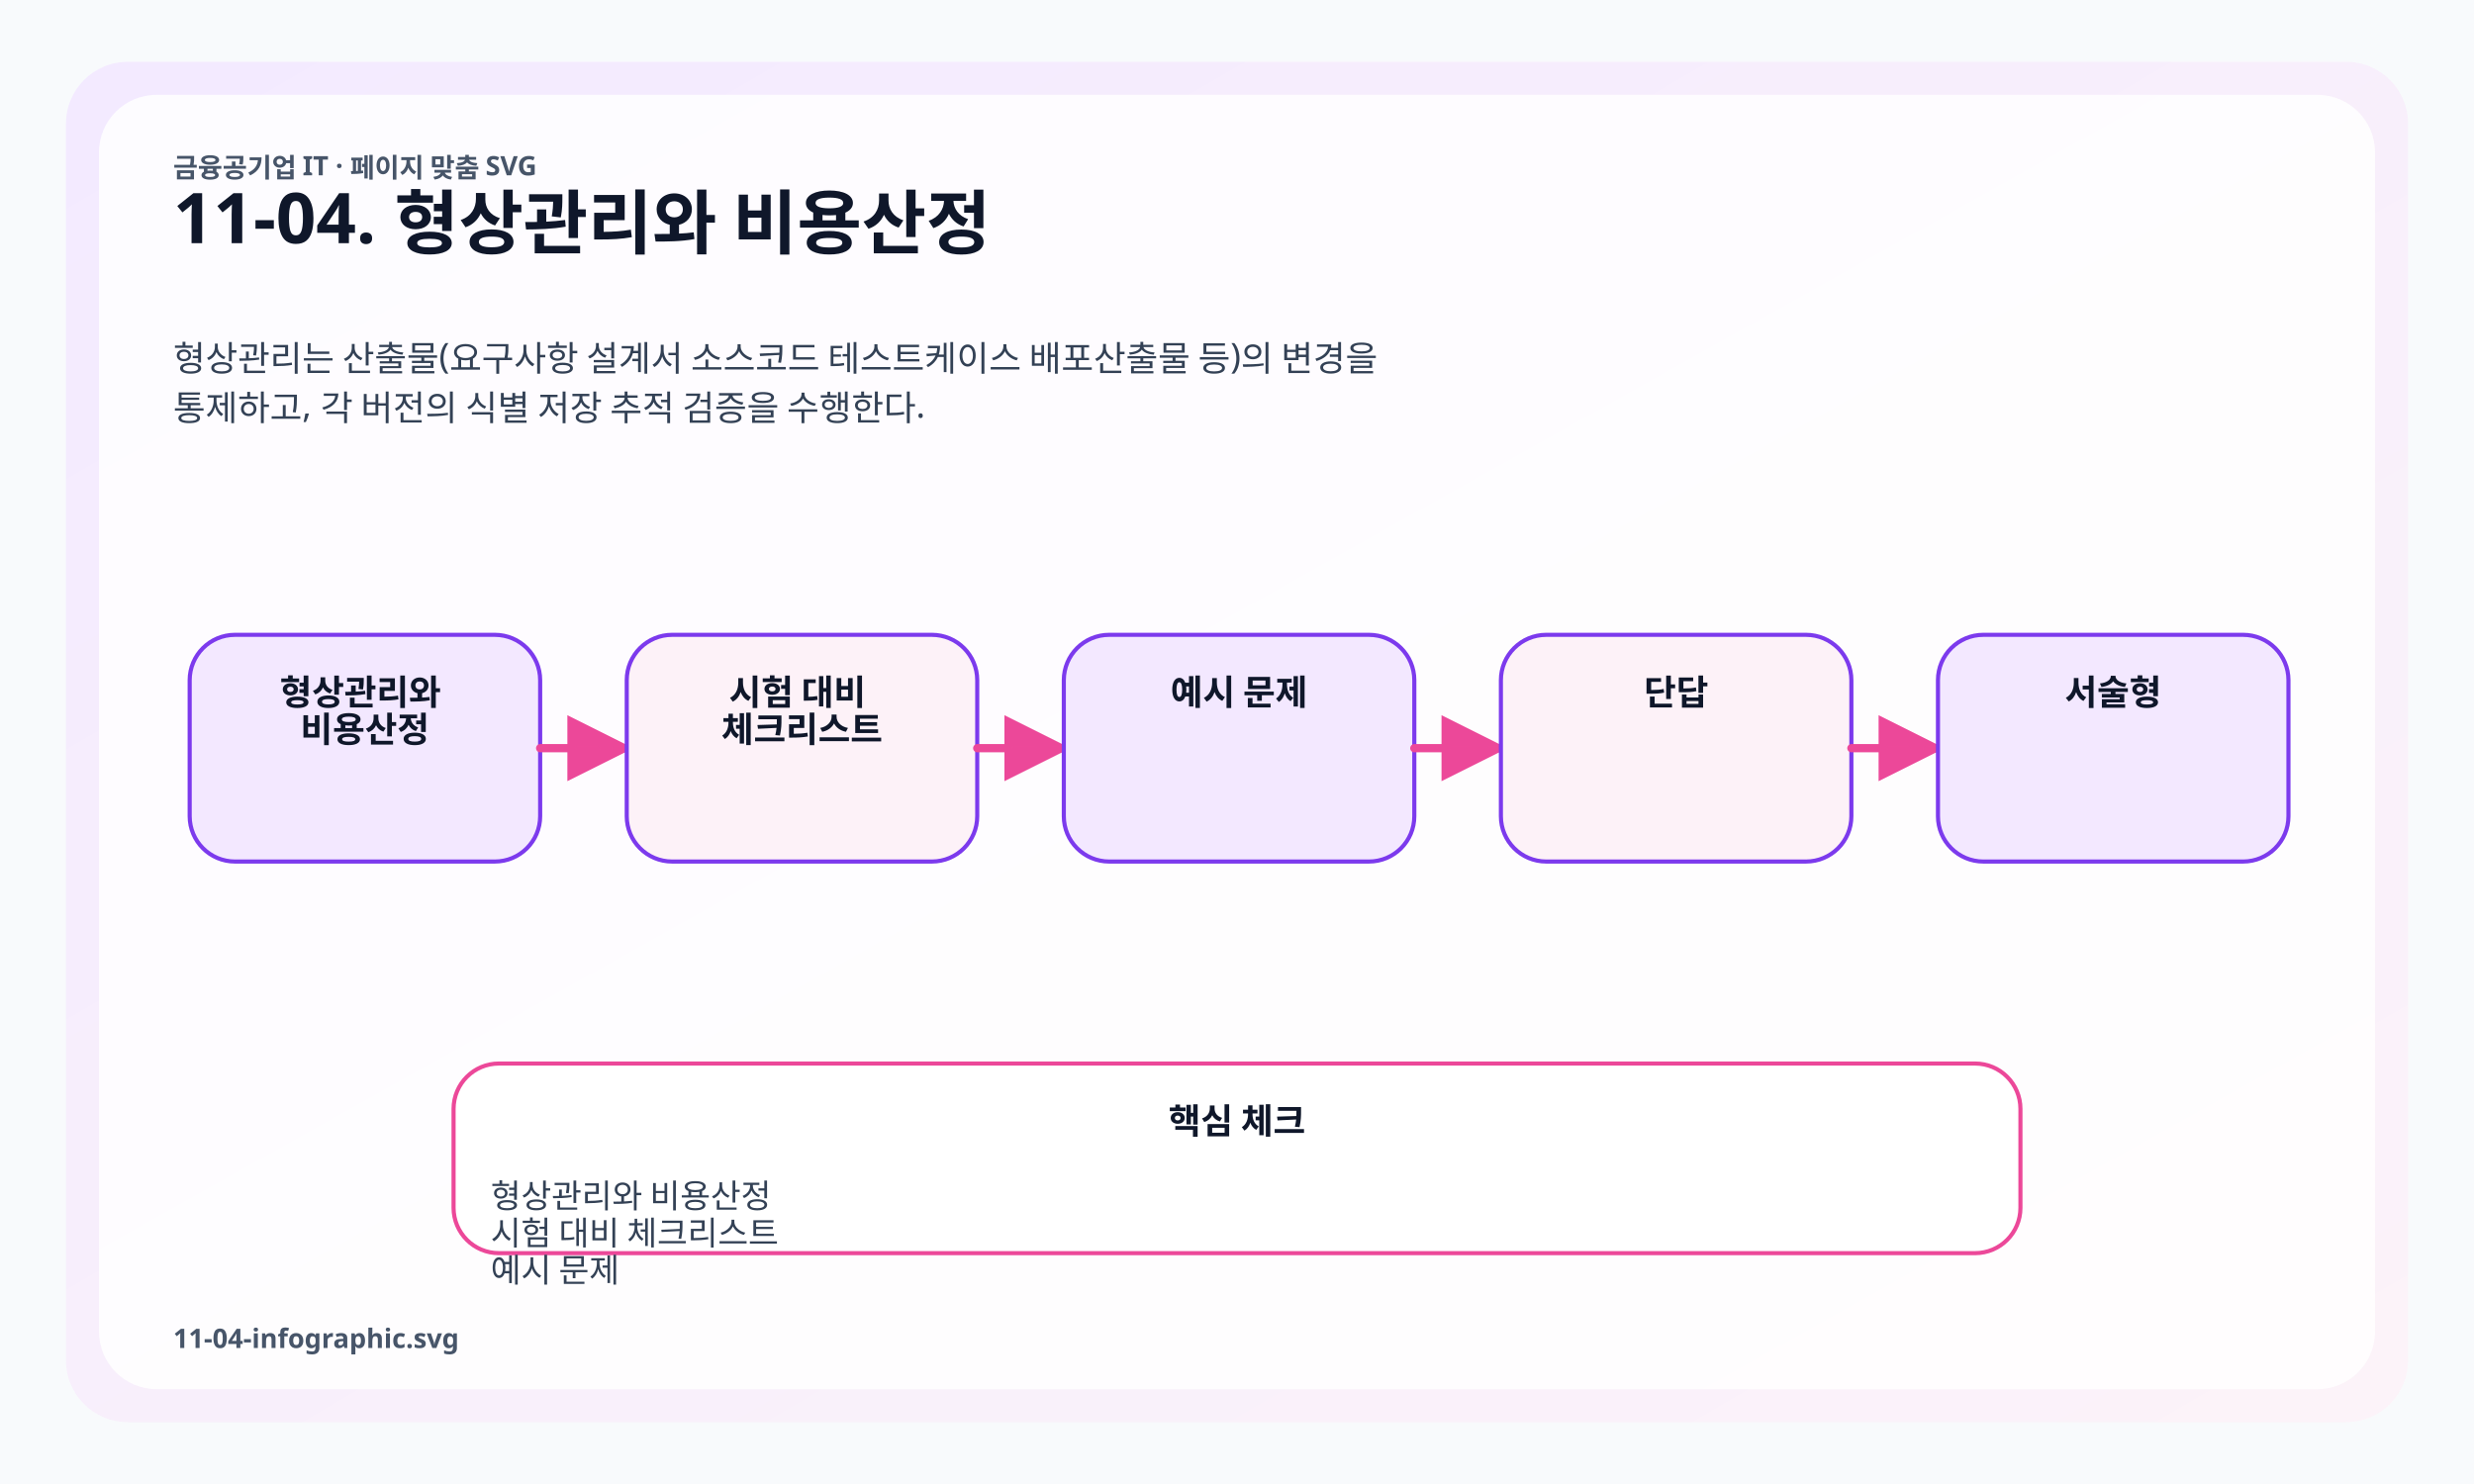
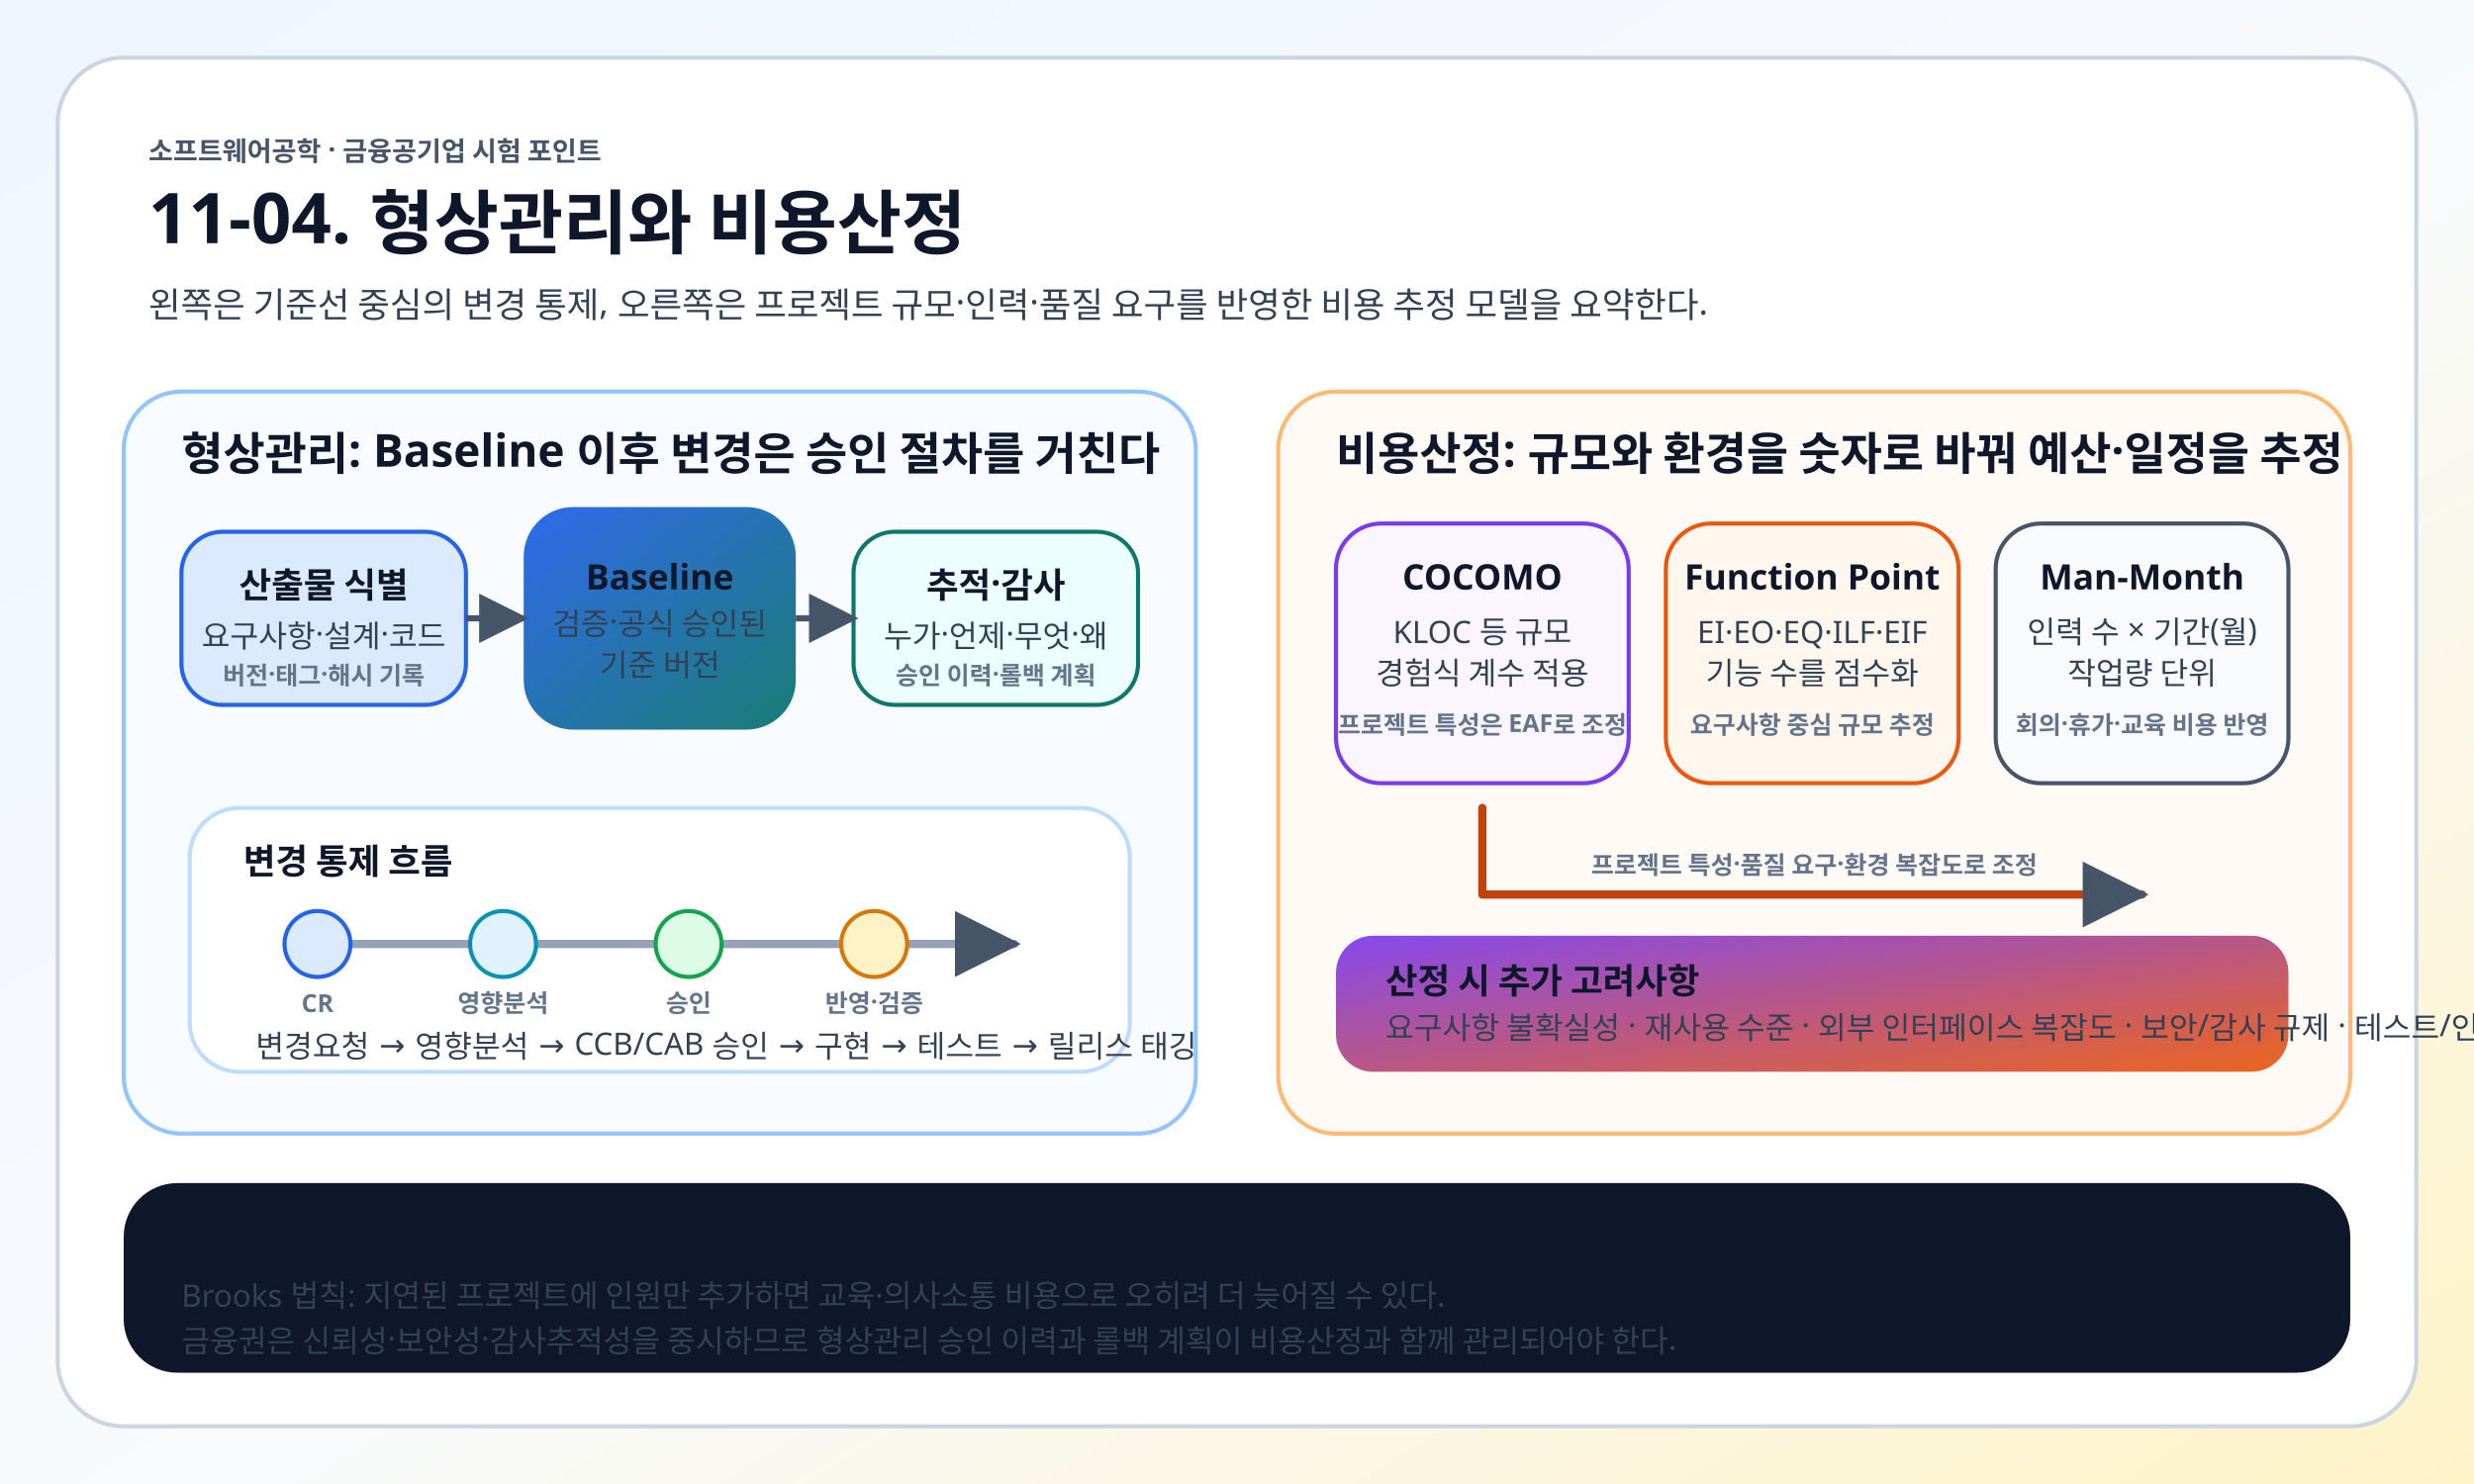
<svg xmlns="http://www.w3.org/2000/svg" width="1200" height="720" viewBox="0 0 1200 720" role="img" aria-labelledby="title desc">
  <defs>
-     <linearGradient id="grad-11-04-infographic.svg" x1="0" y1="0" x2="1" y2="1">
-       <stop offset="0%" stop-color="#f3e8ff" />
-       <stop offset="100%" stop-color="#fdf2f8" />
+     <linearGradient id="bg" x1="0" y1="0" x2="1" y2="1">
+       <stop offset="0%" stop-color="#eff6ff" />
+       <stop offset="55%" stop-color="#f8fafc" />
+       <stop offset="100%" stop-color="#fef3c7" />
    </linearGradient>
-     <linearGradient id="line-11-04-infographic.svg" x1="0" y1="0" x2="1" y2="0">
+     <linearGradient id="baselineGlow" x1="0" y1="0" x2="1" y2="1">
+       <stop offset="0%" stop-color="#2563eb" />
+       <stop offset="100%" stop-color="#0f766e" />
+     </linearGradient>
+     <linearGradient id="costGlow" x1="0" y1="0" x2="1" y2="1">
      <stop offset="0%" stop-color="#7c3aed" />
-       <stop offset="100%" stop-color="#ec4899" />
+       <stop offset="100%" stop-color="#ea580c" />
    </linearGradient>
+     <marker id="arrow" viewBox="0 0 10 10" refX="9" refY="5" markerWidth="8" markerHeight="8" orient="auto">
+       <path d="M 0 0 L 10 5 L 0 10 z" fill="#475569" />
+     </marker>
    <style>
      .title { font: 700 34px 'Pretendard','Noto Sans KR',sans-serif; fill: #0f172a; }
      .subtitle { font: 500 17px 'Pretendard','Noto Sans KR',sans-serif; fill: #334155; }
+       .section { font: 700 22px 'Pretendard','Noto Sans KR',sans-serif; fill: #0f172a; }
      .label { font: 700 17px 'Pretendard','Noto Sans KR',sans-serif; fill: #0f172a; }
-       .body { font: 500 16px 'Pretendard','Noto Sans KR',sans-serif; fill: #334155; }
+       .body { font: 500 15px 'Pretendard','Noto Sans KR',sans-serif; fill: #334155; }
      .small { font: 600 13px 'Pretendard','Noto Sans KR',sans-serif; fill: #475569; }
-       .cap { font: 700 14px 'Pretendard','Noto Sans KR',sans-serif; fill: #0f172a; }
+       .tiny { font: 600 12px 'Pretendard','Noto Sans KR',sans-serif; fill: #64748b; }
    </style>
  </defs>
-   <rect width="1200" height="720" fill="#f8fafc" />
-   <rect x="32" y="30" width="1136" height="660" rx="30" fill="url(#grad-11-04-infographic.svg)" opacity="0.9" />
-   <rect x="48" y="46" width="1104" height="628" rx="28" fill="white" />
-   <rect x="48" y="46" width="1104" height="628" rx="28" fill="url(#grad-11-04-infographic.svg)" opacity="0.14" />
-   <text class="small" x="84" y="86">금융공기업 IT · 페이지 맞춤 SVG</text>
-   <text class="title" x="84" y="118" text-anchor="start">
-     <tspan x="84" dy="0">11-04. 형상관리와 비용산정</tspan>
-   </text>
-   <text class="subtitle" x="84" y="180" text-anchor="start">
-     <tspan x="84" dy="0">형상관리는 산출물(요구사항 설계서 소스코드 테스트케이스 배포산출물 등)의 변경을</tspan>
-     <tspan x="84" dy="24">통제하고, 각 버전의 식별 저장 추적 검증을 수행한다.</tspan>
-   </text>
-   <defs>
-     <marker id="arrow" viewBox="0 0 10 10" refX="9" refY="5" markerWidth="8" markerHeight="8" orient="auto-start-reverse">
-       <path d="M 0 0 L 10 5 L 0 10 z" fill="#ec4899" />
-     </marker>
-   </defs>
-   <rect x="92" y="308" width="170" height="110" rx="22" fill="#f3e8ff" stroke="#7c3aed" stroke-width="2" />
-   <text class="label" x="177" y="342" text-anchor="middle">
-     <tspan x="177" dy="0">형상관리와</tspan>
-     <tspan x="177" dy="18">비용산정</tspan>
-   </text>
-   <text class="body" x="110" y="378" text-anchor="start" />
-   <line x1="262" y1="363" x2="304" y2="363" stroke="#ec4899" stroke-width="4" stroke-linecap="round" marker-end="url(#arrow)" />
-   <line x1="262" y1="363" x2="304" y2="363" stroke="#ec4899" stroke-width="2" stroke-linecap="round" stroke-dasharray="10 8" opacity="0.5">
-     <animate attributeName="stroke-dashoffset" from="0" to="-72" dur="4s" repeatCount="indefinite" />
-   </line>
-   <rect x="304" y="308" width="170" height="110" rx="22" fill="#fdf2f8" stroke="#7c3aed" stroke-width="2" />
-   <text class="label" x="389" y="342" text-anchor="middle">
-     <tspan x="389" dy="0">시험 대비</tspan>
-     <tspan x="389" dy="18">체크리스트</tspan>
-   </text>
-   <text class="body" x="322" y="378" text-anchor="start" />
-   <line x1="474" y1="363" x2="516" y2="363" stroke="#ec4899" stroke-width="4" stroke-linecap="round" marker-end="url(#arrow)" />
-   <line x1="474" y1="363" x2="516" y2="363" stroke="#ec4899" stroke-width="2" stroke-linecap="round" stroke-dasharray="10 8" opacity="0.5">
-     <animate attributeName="stroke-dashoffset" from="0" to="-72" dur="4s" repeatCount="indefinite" />
-   </line>
-   <rect x="516" y="308" width="170" height="110" rx="22" fill="#f3e8ff" stroke="#7c3aed" stroke-width="2" />
-   <text class="label" x="601" y="342" text-anchor="middle">
-     <tspan x="601" dy="0">예시 문제</tspan>
-   </text>
-   <text class="body" x="534" y="378" text-anchor="start" />
-   <line x1="686" y1="363" x2="728" y2="363" stroke="#ec4899" stroke-width="4" stroke-linecap="round" marker-end="url(#arrow)" />
-   <line x1="686" y1="363" x2="728" y2="363" stroke="#ec4899" stroke-width="2" stroke-linecap="round" stroke-dasharray="10 8" opacity="0.5">
-     <animate attributeName="stroke-dashoffset" from="0" to="-72" dur="4s" repeatCount="indefinite" />
-   </line>
-   <rect x="728" y="308" width="170" height="110" rx="22" fill="#fdf2f8" stroke="#7c3aed" stroke-width="2" />
-   <text class="label" x="813" y="342" text-anchor="middle">
-     <tspan x="813" dy="0">단답</tspan>
-   </text>
-   <text class="body" x="746" y="378" text-anchor="start" />
-   <line x1="898" y1="363" x2="940" y2="363" stroke="#ec4899" stroke-width="4" stroke-linecap="round" marker-end="url(#arrow)" />
-   <line x1="898" y1="363" x2="940" y2="363" stroke="#ec4899" stroke-width="2" stroke-linecap="round" stroke-dasharray="10 8" opacity="0.5">
-     <animate attributeName="stroke-dashoffset" from="0" to="-72" dur="4s" repeatCount="indefinite" />
-   </line>
-   <rect x="940" y="308" width="170" height="110" rx="22" fill="#f3e8ff" stroke="#7c3aed" stroke-width="2" />
-   <text class="label" x="1025" y="342" text-anchor="middle">
-     <tspan x="1025" dy="0">서술형</tspan>
-   </text>
-   <text class="body" x="958" y="378" text-anchor="start" />
-   <rect x="220" y="516" width="760" height="92" rx="22" fill="#ffffff" stroke="#ec4899" stroke-width="2" />
-   <text class="label" x="600" y="550" text-anchor="middle">
-     <tspan x="600" dy="0">핵심 체크</tspan>
-   </text>
-   <text class="body" x="238" y="586" text-anchor="start">
-     <tspan x="238" dy="0">형상관리와 비용산정</tspan>
-     <tspan x="238" dy="18">시험 대비 체크리스트</tspan>
-     <tspan x="238" dy="18">예시 문제</tspan>
-   </text>
-   <text class="small" x="84" y="654">11-04-infographic.svg</text>
+   <rect width="1200" height="720" fill="url(#bg)" />
+   <rect x="28" y="28" width="1144" height="664" rx="32" fill="#ffffff" stroke="#cbd5e1" stroke-width="2" />
+   <text class="small" x="72" y="78">소프트웨어공학 · 금융공기업 시험 포인트</text>
+   <text class="title" x="72" y="118">11-04. 형상관리와 비용산정</text>
+   <text class="subtitle" x="72" y="154">왼쪽은 기준선 중심의 변경 통제, 오른쪽은 프로젝트 규모·인력·품질 요구를 반영한 비용 추정 모델을 요약한다.</text>
+   <rect x="60" y="190" width="520" height="360" rx="28" fill="#f8fbff" stroke="#93c5fd" stroke-width="2" />
+   <text class="section" x="88" y="228">형상관리: Baseline 이후 변경은 승인 절차를 거친다</text>
+   <rect x="88" y="258" width="138" height="84" rx="20" fill="#dbeafe" stroke="#2563eb" stroke-width="2" />
+   <text class="label" x="157" y="290" text-anchor="middle">산출물 식별</text>
+   <text class="body" x="157" y="314" text-anchor="middle">요구사항·설계·코드</text>
+   <text class="tiny" x="157" y="332" text-anchor="middle">버전·태그·해시 기록</text>
+   <rect x="254" y="246" width="132" height="108" rx="24" fill="url(#baselineGlow)" opacity="0.95" />
+   <text class="label" x="320" y="286" text-anchor="middle" fill="#ffffff">Baseline</text>
+   <text class="body" x="320" y="308" text-anchor="middle" fill="#e0f2fe">검증·공식 승인된</text>
+   <text class="body" x="320" y="328" text-anchor="middle" fill="#e0f2fe">기준 버전</text>
+   <rect x="414" y="258" width="138" height="84" rx="20" fill="#ecfeff" stroke="#0f766e" stroke-width="2" />
+   <text class="label" x="483" y="290" text-anchor="middle">추적·감사</text>
+   <text class="body" x="483" y="314" text-anchor="middle">누가·언제·무엇·왜</text>
+   <text class="tiny" x="483" y="332" text-anchor="middle">승인 이력·롤백 계획</text>
+   <line x1="226" y1="300" x2="254" y2="300" stroke="#475569" stroke-width="3" marker-end="url(#arrow)" />
+   <line x1="386" y1="300" x2="414" y2="300" stroke="#475569" stroke-width="3" marker-end="url(#arrow)" />
+   <rect x="92" y="392" width="456" height="128" rx="24" fill="#ffffff" stroke="#bfdbfe" stroke-width="2" />
+   <text class="label" x="118" y="424">변경 통제 흐름</text>
+   <line x1="144" y1="458" x2="492" y2="458" stroke="#94a3b8" stroke-width="4" stroke-linecap="round" marker-end="url(#arrow)" />
+   <circle cx="154" cy="458" r="16" fill="#dbeafe" stroke="#2563eb" stroke-width="2" />
+   <circle cx="244" cy="458" r="16" fill="#e0f2fe" stroke="#0891b2" stroke-width="2" />
+   <circle cx="334" cy="458" r="16" fill="#dcfce7" stroke="#16a34a" stroke-width="2" />
+   <circle cx="424" cy="458" r="16" fill="#fef3c7" stroke="#d97706" stroke-width="2" />
+   <text class="tiny" x="154" y="491" text-anchor="middle">CR</text>
+   <text class="tiny" x="244" y="491" text-anchor="middle">영향분석</text>
+   <text class="tiny" x="334" y="491" text-anchor="middle">승인</text>
+   <text class="tiny" x="424" y="491" text-anchor="middle">반영·검증</text>
+   <text class="body" x="124" y="513">변경요청 → 영향분석 → CCB/CAB 승인 → 구현 → 테스트 → 릴리스 태깅</text>
+   <rect x="620" y="190" width="520" height="360" rx="28" fill="#fffaf5" stroke="#fdba74" stroke-width="2" />
+   <text class="section" x="648" y="228">비용산정: 규모와 환경을 숫자로 바꿔 예산·일정을 추정</text>
+   <rect x="648" y="254" width="142" height="126" rx="22" fill="#faf5ff" stroke="#7c3aed" stroke-width="2" />
+   <text class="label" x="719" y="286" text-anchor="middle">COCOMO</text>
+   <text class="body" x="719" y="312" text-anchor="middle">KLOC 등 규모</text>
+   <text class="body" x="719" y="332" text-anchor="middle">경험식 계수 적용</text>
+   <text class="tiny" x="719" y="356" text-anchor="middle">프로젝트 특성은 EAF로 조정</text>
+   <rect x="808" y="254" width="142" height="126" rx="22" fill="#fff7ed" stroke="#ea580c" stroke-width="2" />
+   <text class="label" x="879" y="286" text-anchor="middle">Function Point</text>
+   <text class="body" x="879" y="312" text-anchor="middle">EI·EO·EQ·ILF·EIF</text>
+   <text class="body" x="879" y="332" text-anchor="middle">기능 수를 점수화</text>
+   <text class="tiny" x="879" y="356" text-anchor="middle">요구사항 중심 규모 추정</text>
+   <rect x="968" y="254" width="142" height="126" rx="22" fill="#f8fafc" stroke="#475569" stroke-width="2" />
+   <text class="label" x="1039" y="286" text-anchor="middle">Man-Month</text>
+   <text class="body" x="1039" y="312" text-anchor="middle">인력 수 × 기간(월)</text>
+   <text class="body" x="1039" y="332" text-anchor="middle">작업량 단위</text>
+   <text class="tiny" x="1039" y="356" text-anchor="middle">회의·휴가·교육 비용 반영</text>
+   <path d="M 719 392 L 719 434 L 1039 434" fill="none" stroke="#c2410c" stroke-width="4" stroke-linecap="round" stroke-linejoin="round" marker-end="url(#arrow)" />
+   <text class="tiny" x="880" y="424" text-anchor="middle">프로젝트 특성·품질 요구·환경 복잡도로 조정</text>
+   <rect x="648" y="454" width="462" height="66" rx="18" fill="url(#costGlow)" opacity="0.92" />
+   <text class="label" x="672" y="482" fill="#ffffff">산정 시 추가 고려사항</text>
+   <text class="body" x="672" y="504" fill="#fff7ed">요구사항 불확실성 · 재사용 수준 · 외부 인터페이스 복잡도 · 보안/감사 규제 · 테스트/인수인계 기간</text>
+   <rect x="60" y="574" width="1080" height="92" rx="26" fill="#0f172a" />
+   <text class="section" x="88" y="608" fill="#f8fafc">현업·시험 포인트</text>
+   <text class="body" x="88" y="634" fill="#cbd5e1">Brooks 법칙: 지연된 프로젝트에 인원만 추가하면 교육·의사소통 비용으로 오히려 더 늦어질 수 있다.</text>
+   <text class="body" x="88" y="656" fill="#cbd5e1">금융권은 신뢰성·보안성·감사추적성을 중시하므로 형상관리 승인 이력과 롤백 계획이 비용산정과 함께 관리되어야 한다.</text>
</svg>
